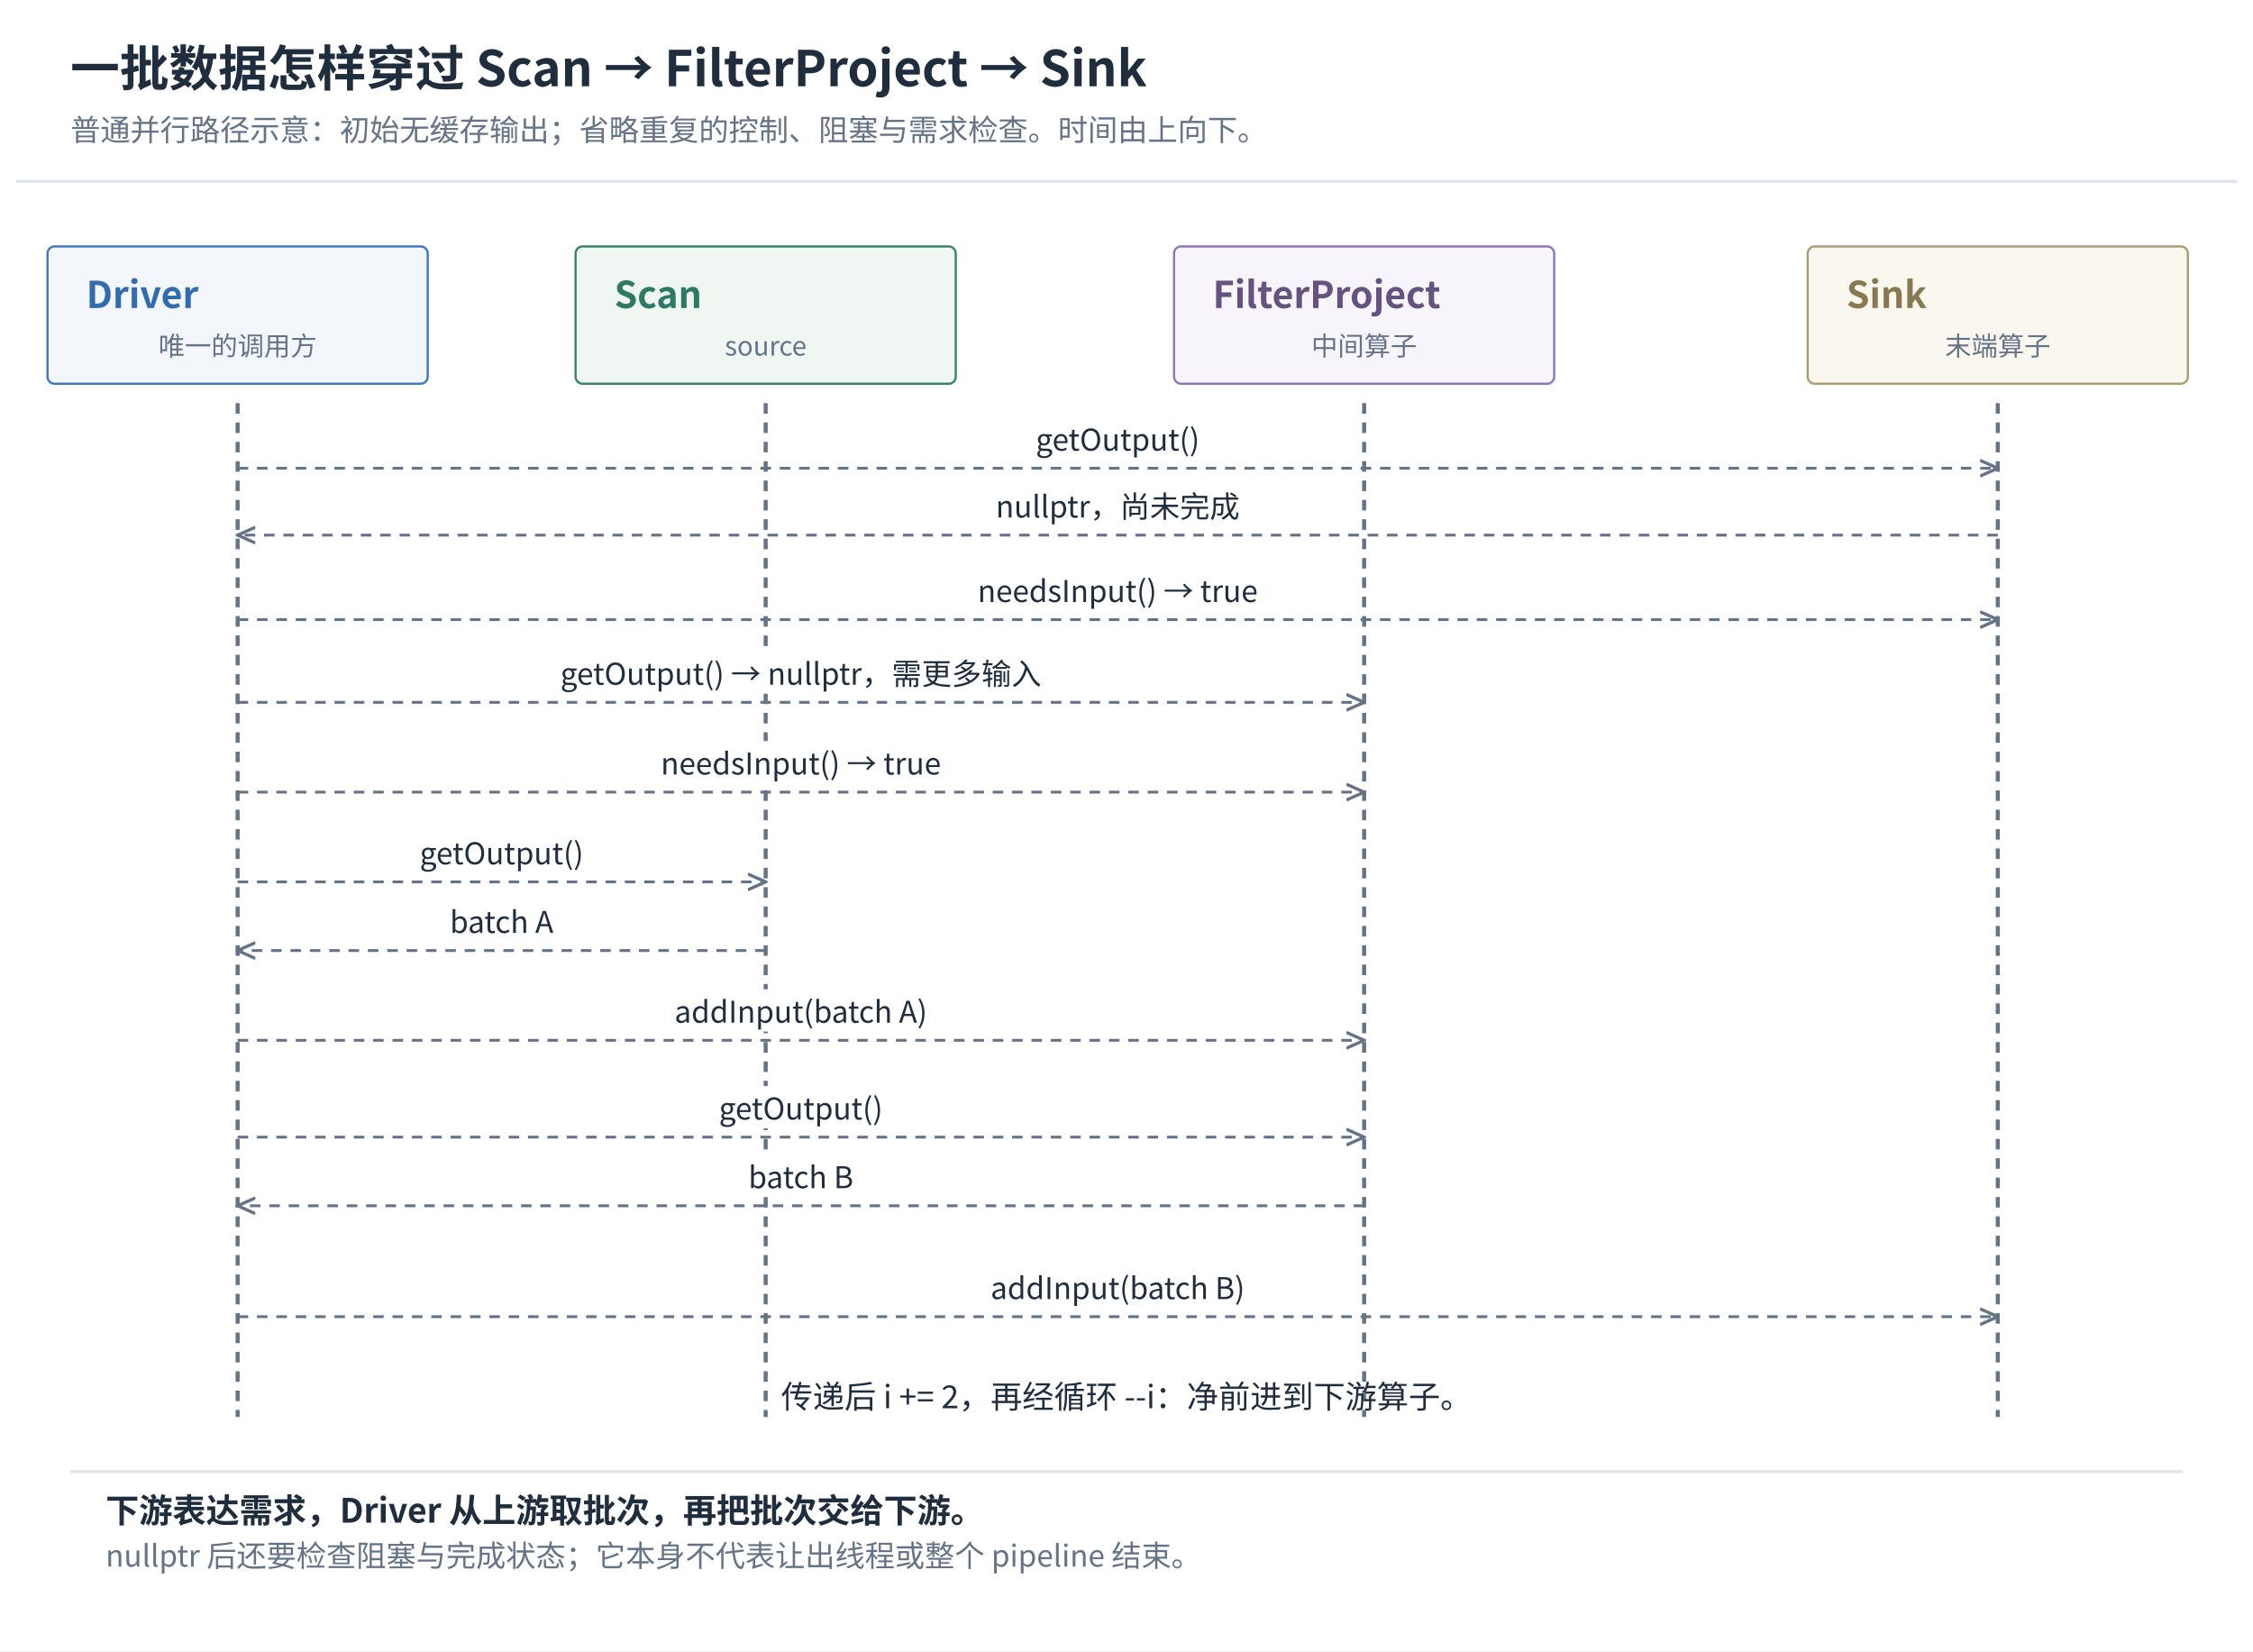
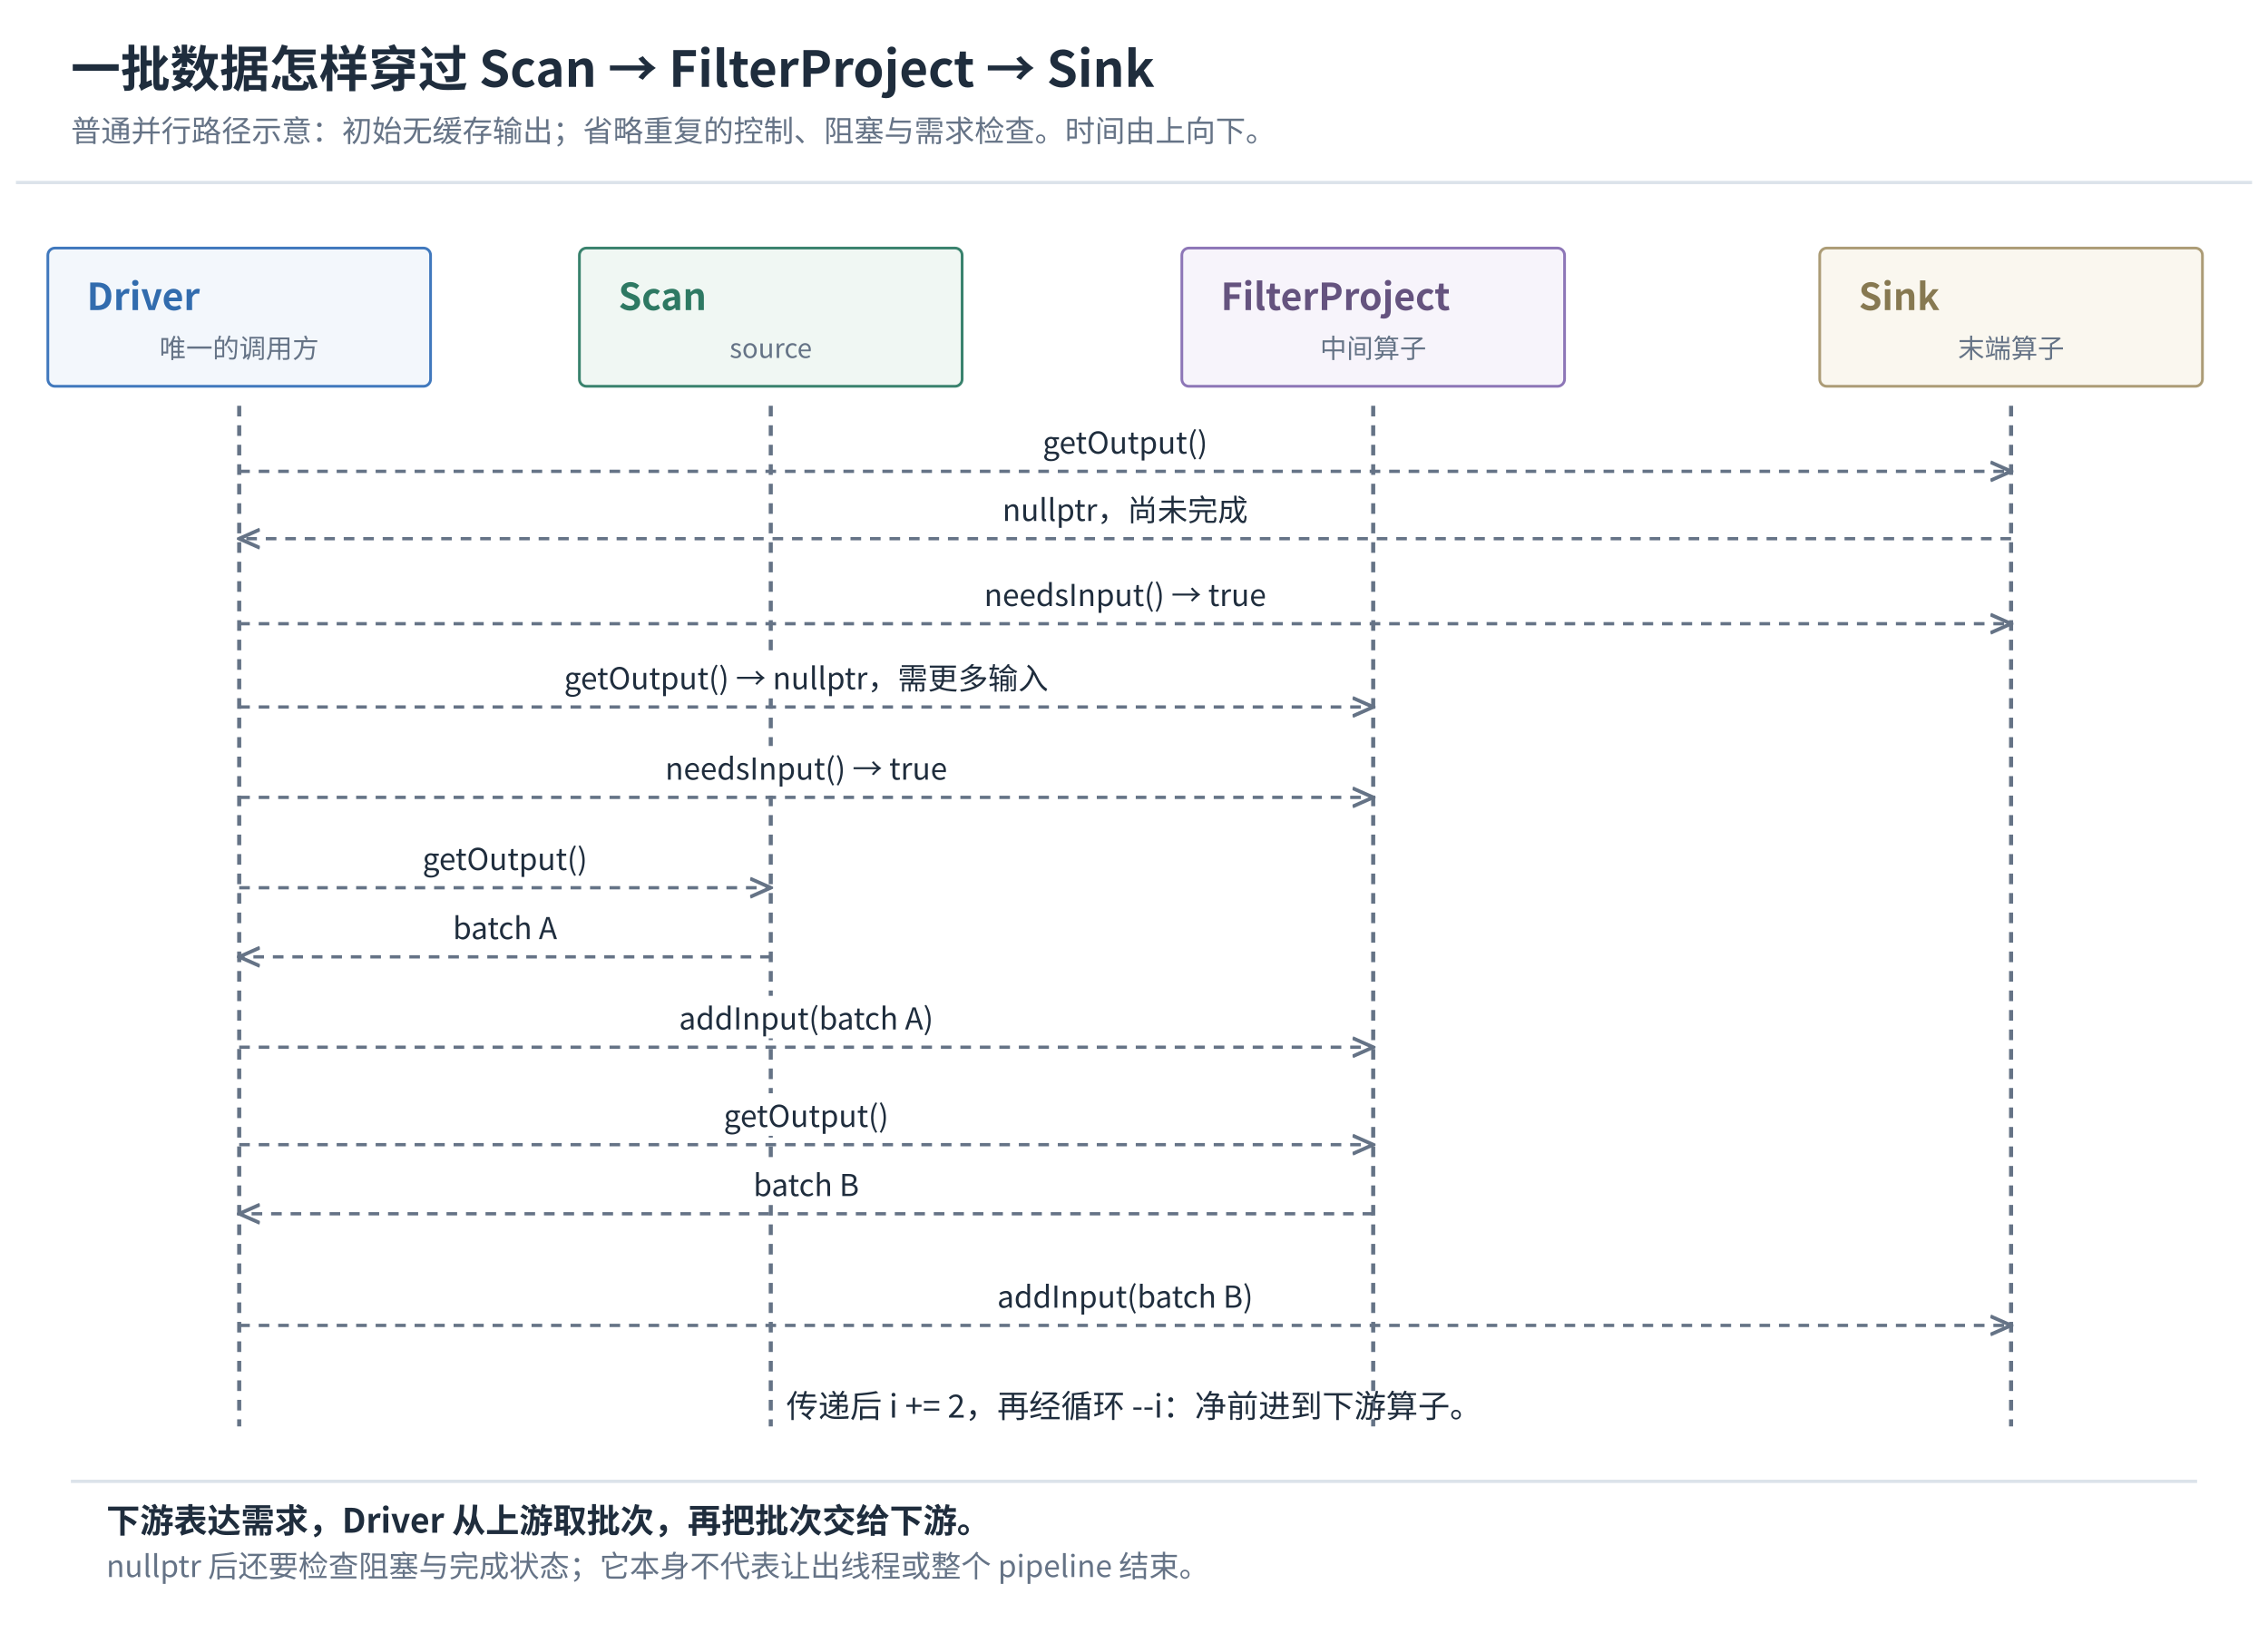
- <svg xmlns="http://www.w3.org/2000/svg" width="1280" height="938" viewBox="0 0 1280 938" role="img" aria-labelledby="title desc">
+ <svg xmlns="http://www.w3.org/2000/svg" width="1280" height="927" viewBox="0 0 1280 927" role="img" aria-labelledby="title desc">
  <defs>
    <marker id="arrow" viewBox="0 0 10 10" refX="9" refY="5" markerWidth="7" markerHeight="7" orient="auto-start-reverse">
      <path d="M 0 1 L 9 5 L 0 9" fill="none" stroke="#657386" stroke-width="1.6" />
    </marker>
  </defs>
  <rect x="0" y="0" width="1280" height="938" rx="0" fill="white" stroke="none" stroke-width="1" />
  <rect x="8" y="8" width="1264" height="922" rx="4" fill="white" stroke="none" stroke-width="1" />
  <rect x="9" y="9" width="1262" height="94" rx="0" fill="white" stroke="none" stroke-width="1" />
-   <line x1="9" y1="103" x2="1271" y2="103" stroke="#dce3ea" stroke-width="1.6" />
+   <line x1="9" y1="103" x2="1271" y2="103" stroke="#dce3ea" stroke-width="1.85" />
  <text x="40" y="49" font-family="Noto Sans SC, Noto Sans CJK SC, Inter, Arial, sans-serif" fill="#1f2d3d" font-size="28" font-weight="600" text-anchor="start">一批数据怎样穿过 Scan → FilterProject → Sink</text>
  <text x="40" y="80" font-family="Noto Sans SC, Noto Sans CJK SC, Inter, Arial, sans-serif" fill="#657386" font-size="17" font-weight="400" text-anchor="start">普通并行路径示意：初始无缓存输出；省略重复的控制、阻塞与需求检查。时间由上向下。</text>
-   <rect x="27" y="140" width="216" height="78" rx="4" fill="#f3f7fc" stroke="#4078bd" stroke-width="1.25" />
+   <rect x="27" y="140" width="216" height="78" rx="4" fill="#f3f7fc" stroke="#4078bd" stroke-width="1.55" />
  <rect x="27" y="144" width="4" height="70" rx="0" fill="none" stroke="none" stroke-width="1" />
  <text x="49" y="175" font-family="Noto Sans SC, Noto Sans CJK SC, Inter, Arial, sans-serif" fill="#326cae" font-size="21" font-weight="600" text-anchor="start">Driver</text>
  <text x="135" y="202" font-family="Noto Sans SC, Noto Sans CJK SC, Inter, Arial, sans-serif" fill="#657386" font-size="15" font-weight="400" text-anchor="middle">唯一的调用方</text>
  <line x1="135" y1="229" x2="135" y2="805" stroke="#657386" stroke-width="2.3" stroke-dasharray="6 5" />
-   <rect x="327" y="140" width="216" height="78" rx="4" fill="#f0f7f3" stroke="#39826d" stroke-width="1.25" />
+   <rect x="327" y="140" width="216" height="78" rx="4" fill="#f0f7f3" stroke="#39826d" stroke-width="1.55" />
  <rect x="327" y="144" width="4" height="70" rx="0" fill="none" stroke="none" stroke-width="1" />
  <text x="349" y="175" font-family="Noto Sans SC, Noto Sans CJK SC, Inter, Arial, sans-serif" fill="#2e7963" font-size="21" font-weight="600" text-anchor="start">Scan</text>
  <text x="435" y="202" font-family="Noto Sans SC, Noto Sans CJK SC, Inter, Arial, sans-serif" fill="#657386" font-size="15" font-weight="400" text-anchor="middle">source</text>
  <line x1="435" y1="229" x2="435" y2="805" stroke="#657386" stroke-width="2.3" stroke-dasharray="6 5" />
-   <rect x="667" y="140" width="216" height="78" rx="4" fill="#f7f4fb" stroke="#8d76b7" stroke-width="1.25" />
+   <rect x="667" y="140" width="216" height="78" rx="4" fill="#f7f4fb" stroke="#8d76b7" stroke-width="1.55" />
  <rect x="667" y="144" width="4" height="70" rx="0" fill="none" stroke="none" stroke-width="1" />
  <text x="689" y="175" font-family="Noto Sans SC, Noto Sans CJK SC, Inter, Arial, sans-serif" fill="#65537f" font-size="21" font-weight="600" text-anchor="start">FilterProject</text>
  <text x="775" y="202" font-family="Noto Sans SC, Noto Sans CJK SC, Inter, Arial, sans-serif" fill="#657386" font-size="15" font-weight="400" text-anchor="middle">中间算子</text>
  <line x1="775" y1="229" x2="775" y2="805" stroke="#657386" stroke-width="2.3" stroke-dasharray="6 5" />
-   <rect x="1027" y="140" width="216" height="78" rx="4" fill="#faf7ef" stroke="#ac9c76" stroke-width="1.25" />
+   <rect x="1027" y="140" width="216" height="78" rx="4" fill="#faf7ef" stroke="#ac9c76" stroke-width="1.55" />
  <rect x="1027" y="144" width="4" height="70" rx="0" fill="none" stroke="none" stroke-width="1" />
  <text x="1049" y="175" font-family="Noto Sans SC, Noto Sans CJK SC, Inter, Arial, sans-serif" fill="#877951" font-size="21" font-weight="600" text-anchor="start">Sink</text>
  <text x="1135" y="202" font-family="Noto Sans SC, Noto Sans CJK SC, Inter, Arial, sans-serif" fill="#657386" font-size="15" font-weight="400" text-anchor="middle">末端算子</text>
  <line x1="1135" y1="229" x2="1135" y2="805" stroke="#657386" stroke-width="2.3" stroke-dasharray="6 5" />
-   <polyline points="135,266 1135,266" fill="none" stroke="#657386" stroke-width="1.6" stroke-dasharray="6 5" marker-end="url(#arrow)" />
+   <polyline points="135,266 1135,266" fill="none" stroke="#657386" stroke-width="1.85" stroke-dasharray="6 5" marker-end="url(#arrow)" />
  <rect x="575.5" y="237" width="119" height="24" rx="0" fill="white" stroke="none" stroke-width="1" />
  <text x="635.0" y="256" font-family="Noto Sans SC, Noto Sans CJK SC, Inter, Arial, sans-serif" fill="#1f2d3d" font-size="17" font-weight="400" text-anchor="middle">getOutput()</text>
-   <polyline points="1135,304 135,304" fill="none" stroke="#657386" stroke-width="1.6" stroke-dasharray="6 5" marker-end="url(#arrow)" />
+   <polyline points="1135,304 135,304" fill="none" stroke="#657386" stroke-width="1.85" stroke-dasharray="6 5" marker-end="url(#arrow)" />
  <rect x="551.0" y="275" width="168" height="24" rx="0" fill="white" stroke="none" stroke-width="1" />
  <text x="635.0" y="294" font-family="Noto Sans SC, Noto Sans CJK SC, Inter, Arial, sans-serif" fill="#1f2d3d" font-size="17" font-weight="400" text-anchor="middle">nullptr，尚未完成</text>
-   <polyline points="135,352 1135,352" fill="none" stroke="#657386" stroke-width="1.6" stroke-dasharray="6 5" marker-end="url(#arrow)" />
+   <polyline points="135,352 1135,352" fill="none" stroke="#657386" stroke-width="1.85" stroke-dasharray="6 5" marker-end="url(#arrow)" />
  <rect x="535.5" y="323" width="199" height="24" rx="0" fill="white" stroke="none" stroke-width="1" />
  <text x="635.0" y="342" font-family="Noto Sans SC, Noto Sans CJK SC, Inter, Arial, sans-serif" fill="#1f2d3d" font-size="17" font-weight="400" text-anchor="middle">needsInput() → true</text>
-   <polyline points="135,399 775,399" fill="none" stroke="#657386" stroke-width="1.6" stroke-dasharray="6 5" marker-end="url(#arrow)" />
+   <polyline points="135,399 775,399" fill="none" stroke="#657386" stroke-width="1.85" stroke-dasharray="6 5" marker-end="url(#arrow)" />
  <rect x="295.5" y="370" width="319" height="24" rx="0" fill="white" stroke="none" stroke-width="1" />
  <text x="455.0" y="389" font-family="Noto Sans SC, Noto Sans CJK SC, Inter, Arial, sans-serif" fill="#1f2d3d" font-size="17" font-weight="400" text-anchor="middle">getOutput() → nullptr，需更多输入</text>
-   <polyline points="135,450 775,450" fill="none" stroke="#657386" stroke-width="1.6" stroke-dasharray="6 5" marker-end="url(#arrow)" />
+   <polyline points="135,450 775,450" fill="none" stroke="#657386" stroke-width="1.85" stroke-dasharray="6 5" marker-end="url(#arrow)" />
  <rect x="355.5" y="421" width="199" height="24" rx="0" fill="white" stroke="none" stroke-width="1" />
  <text x="455.0" y="440" font-family="Noto Sans SC, Noto Sans CJK SC, Inter, Arial, sans-serif" fill="#1f2d3d" font-size="17" font-weight="400" text-anchor="middle">needsInput() → true</text>
-   <polyline points="135,501 435,501" fill="none" stroke="#657386" stroke-width="1.6" stroke-dasharray="6 5" marker-end="url(#arrow)" />
+   <polyline points="135,501 435,501" fill="none" stroke="#657386" stroke-width="1.85" stroke-dasharray="6 5" marker-end="url(#arrow)" />
  <rect x="225.5" y="472" width="119" height="24" rx="0" fill="white" stroke="none" stroke-width="1" />
  <text x="285.0" y="491" font-family="Noto Sans SC, Noto Sans CJK SC, Inter, Arial, sans-serif" fill="#1f2d3d" font-size="17" font-weight="400" text-anchor="middle">getOutput()</text>
-   <polyline points="435,540 135,540" fill="none" stroke="#657386" stroke-width="1.6" stroke-dasharray="6 5" marker-end="url(#arrow)" />
+   <polyline points="435,540 135,540" fill="none" stroke="#657386" stroke-width="1.85" stroke-dasharray="6 5" marker-end="url(#arrow)" />
  <rect x="243.5" y="511" width="83" height="24" rx="0" fill="white" stroke="none" stroke-width="1" />
  <text x="285.0" y="530" font-family="Noto Sans SC, Noto Sans CJK SC, Inter, Arial, sans-serif" fill="#1f2d3d" font-size="17" font-weight="400" text-anchor="middle">batch A</text>
-   <polyline points="135,591 775,591" fill="none" stroke="#657386" stroke-width="1.6" stroke-dasharray="6 5" marker-end="url(#arrow)" />
+   <polyline points="135,591 775,591" fill="none" stroke="#657386" stroke-width="1.85" stroke-dasharray="6 5" marker-end="url(#arrow)" />
  <rect x="368.5" y="562" width="173" height="24" rx="0" fill="white" stroke="none" stroke-width="1" />
  <text x="455.0" y="581" font-family="Noto Sans SC, Noto Sans CJK SC, Inter, Arial, sans-serif" fill="#1f2d3d" font-size="17" font-weight="400" text-anchor="middle">addInput(batch A)</text>
-   <polyline points="135,646 775,646" fill="none" stroke="#657386" stroke-width="1.6" stroke-dasharray="6 5" marker-end="url(#arrow)" />
+   <polyline points="135,646 775,646" fill="none" stroke="#657386" stroke-width="1.85" stroke-dasharray="6 5" marker-end="url(#arrow)" />
  <rect x="395.5" y="617" width="119" height="24" rx="0" fill="white" stroke="none" stroke-width="1" />
  <text x="455.0" y="636" font-family="Noto Sans SC, Noto Sans CJK SC, Inter, Arial, sans-serif" fill="#1f2d3d" font-size="17" font-weight="400" text-anchor="middle">getOutput()</text>
-   <polyline points="775,685 135,685" fill="none" stroke="#657386" stroke-width="1.6" stroke-dasharray="6 5" marker-end="url(#arrow)" />
+   <polyline points="775,685 135,685" fill="none" stroke="#657386" stroke-width="1.85" stroke-dasharray="6 5" marker-end="url(#arrow)" />
  <rect x="413.5" y="656" width="83" height="24" rx="0" fill="white" stroke="none" stroke-width="1" />
  <text x="455.0" y="675" font-family="Noto Sans SC, Noto Sans CJK SC, Inter, Arial, sans-serif" fill="#1f2d3d" font-size="17" font-weight="400" text-anchor="middle">batch B</text>
-   <polyline points="135,748 1135,748" fill="none" stroke="#657386" stroke-width="1.6" stroke-dasharray="6 5" marker-end="url(#arrow)" />
+   <polyline points="135,748 1135,748" fill="none" stroke="#657386" stroke-width="1.85" stroke-dasharray="6 5" marker-end="url(#arrow)" />
  <rect x="548.5" y="719" width="173" height="24" rx="0" fill="white" stroke="none" stroke-width="1" />
  <text x="635.0" y="738" font-family="Noto Sans SC, Noto Sans CJK SC, Inter, Arial, sans-serif" fill="#1f2d3d" font-size="17" font-weight="400" text-anchor="middle">addInput(batch B)</text>
  <text x="640" y="800" font-family="Noto Sans SC, Noto Sans CJK SC, Inter, Arial, sans-serif" fill="#1f2d3d" font-size="18" font-weight="400" text-anchor="middle">传递后 i += 2，再经循环 --i：净前进到下游算子。</text>
  <rect x="40" y="836" width="1200" height="70" rx="4" fill="#ffffff" stroke="none" stroke-width="1" />
-   <line x1="40.0" y1="836.0" x2="1240.0" y2="836.0" stroke="#dce3ea" stroke-width="1.6" data-style-decoration="summary-divider" />
+   <line x1="40.0" y1="836" x2="1240.0" y2="836" stroke="#dce3ea" stroke-width="1.85" data-style-decoration="summary-divider" />
  <text x="60" y="865" font-family="Noto Sans SC, Noto Sans CJK SC, Inter, Arial, sans-serif" fill="#1f2d3d" font-size="19" font-weight="600" text-anchor="start">下游表达需求，Driver 从上游取批次，再把批次交给下游。</text>
  <text x="60" y="890" font-family="Noto Sans SC, Noto Sans CJK SC, Inter, Arial, sans-serif" fill="#657386" font-size="17" font-weight="400" text-anchor="start">nullptr 后还要检查阻塞与完成状态；它本身不代表让出线程或整个 pipeline 结束。</text>
</svg>
